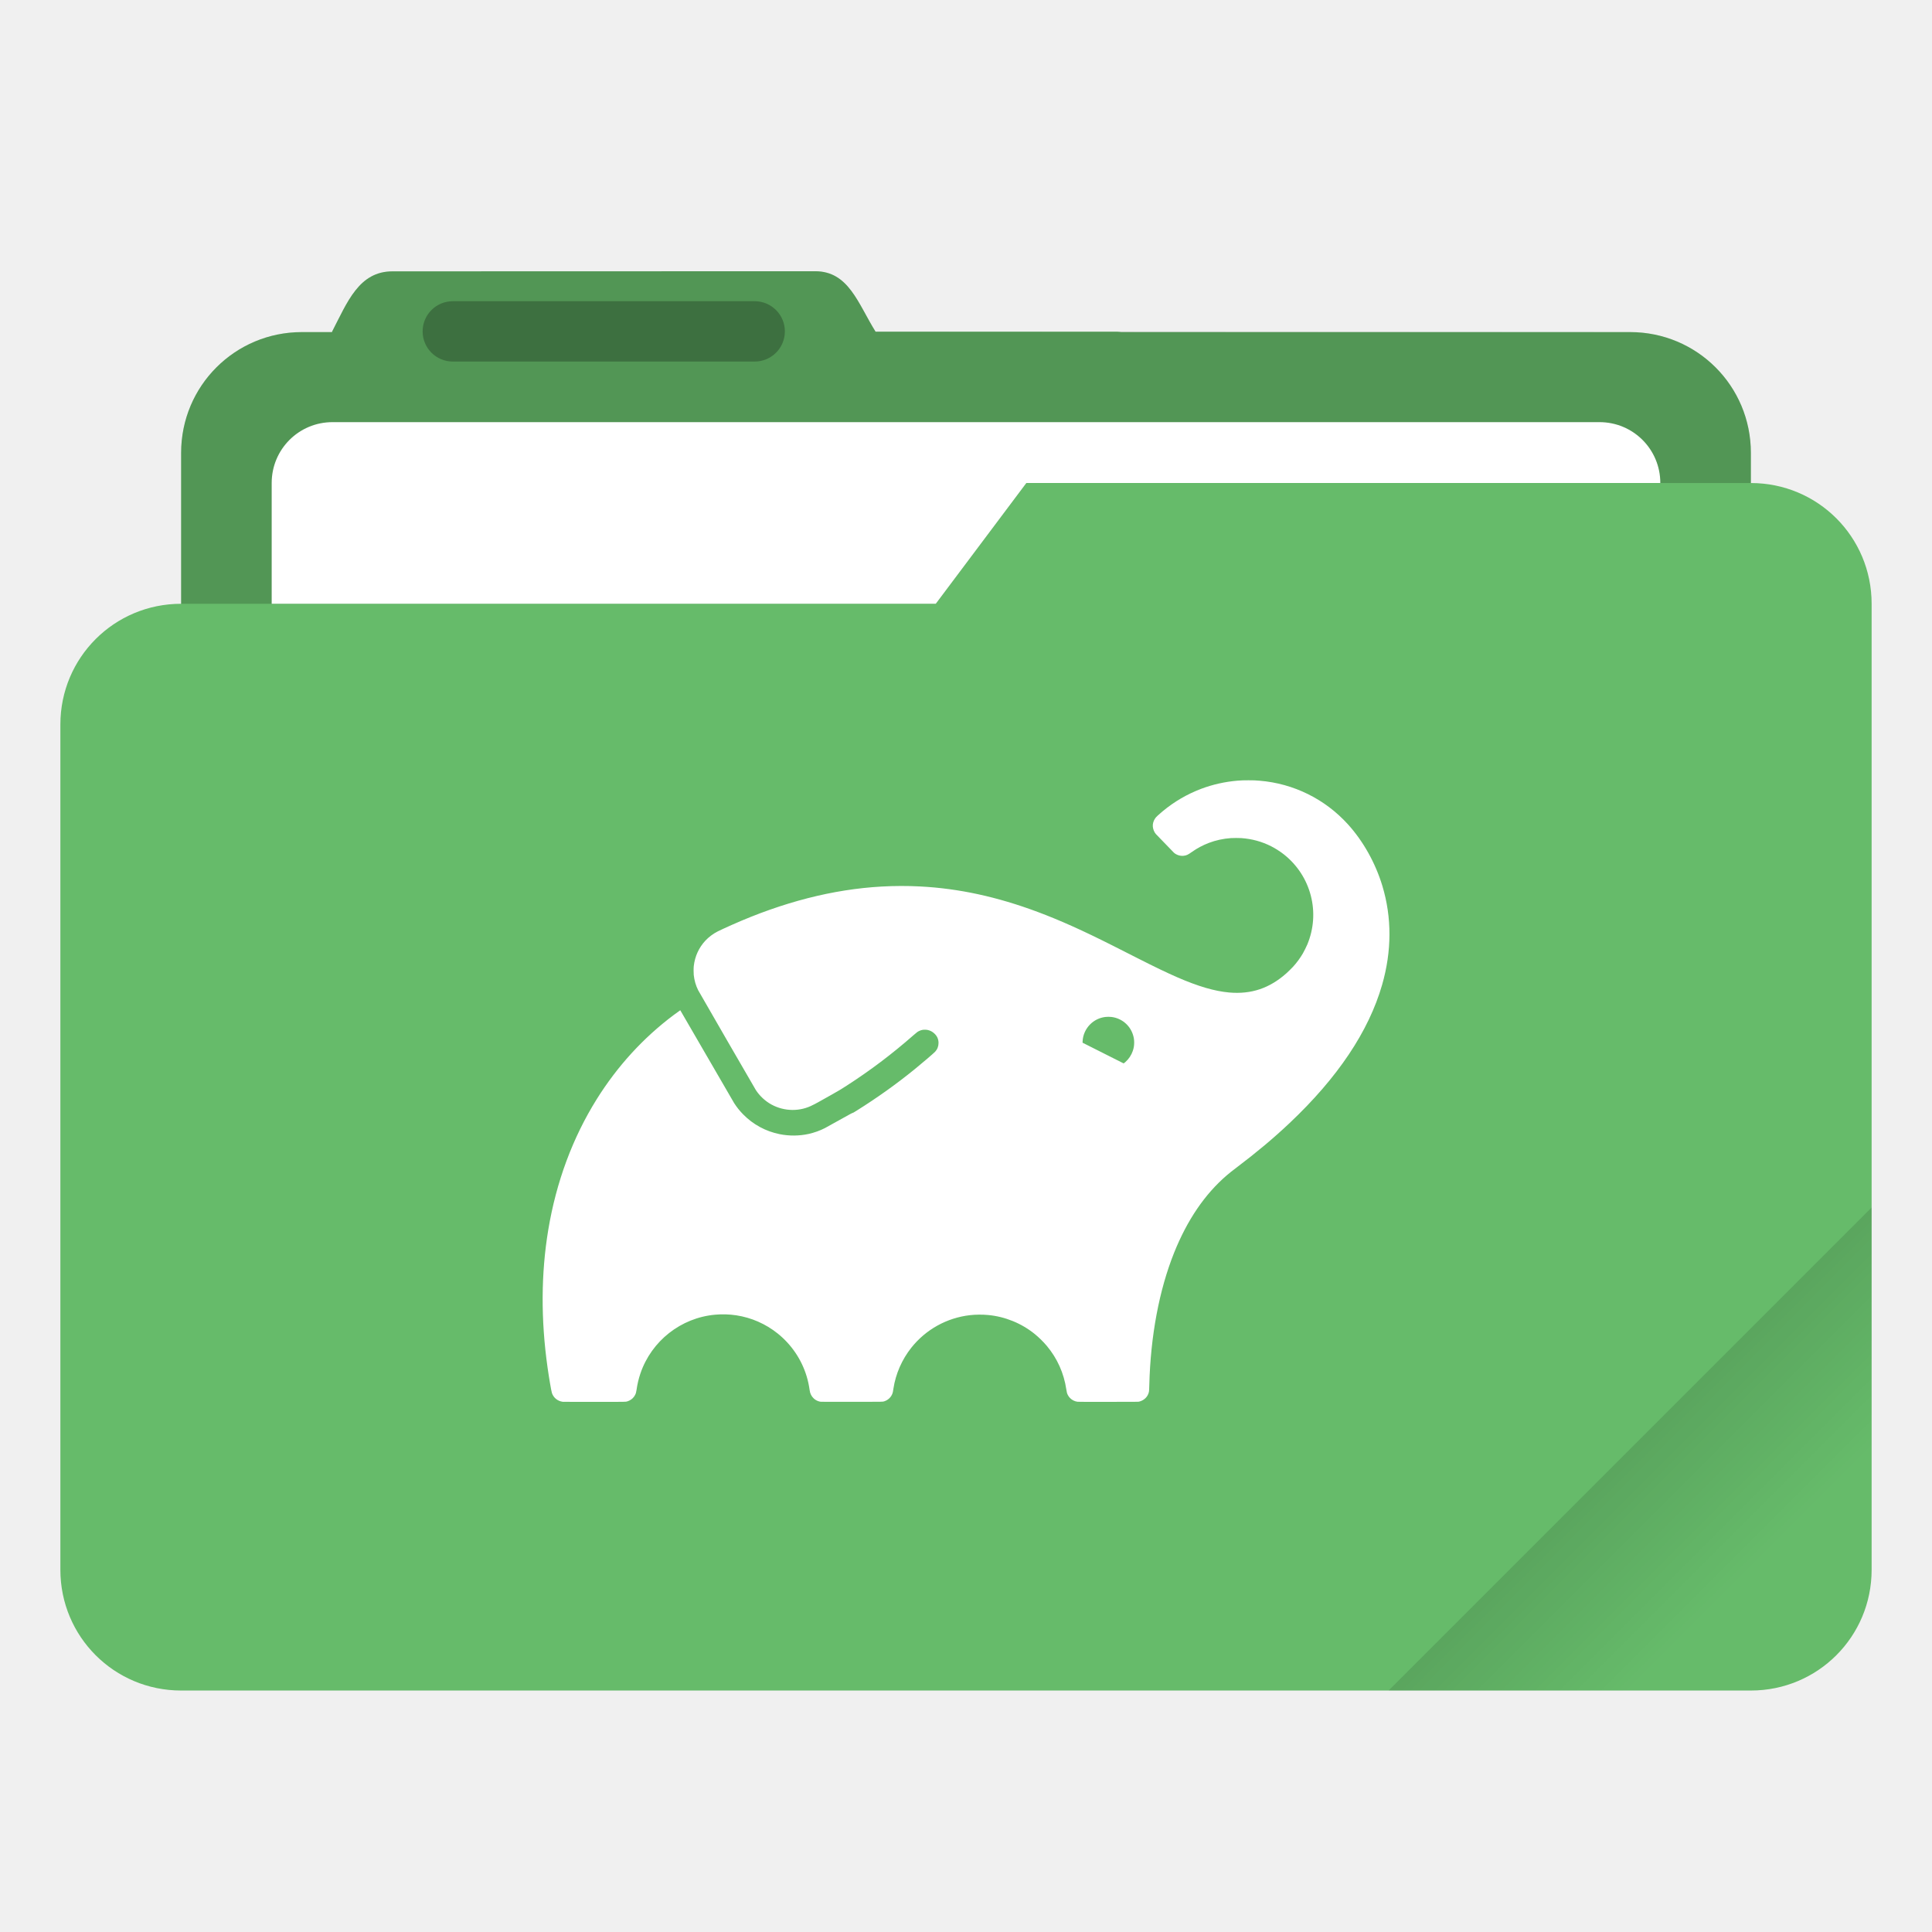
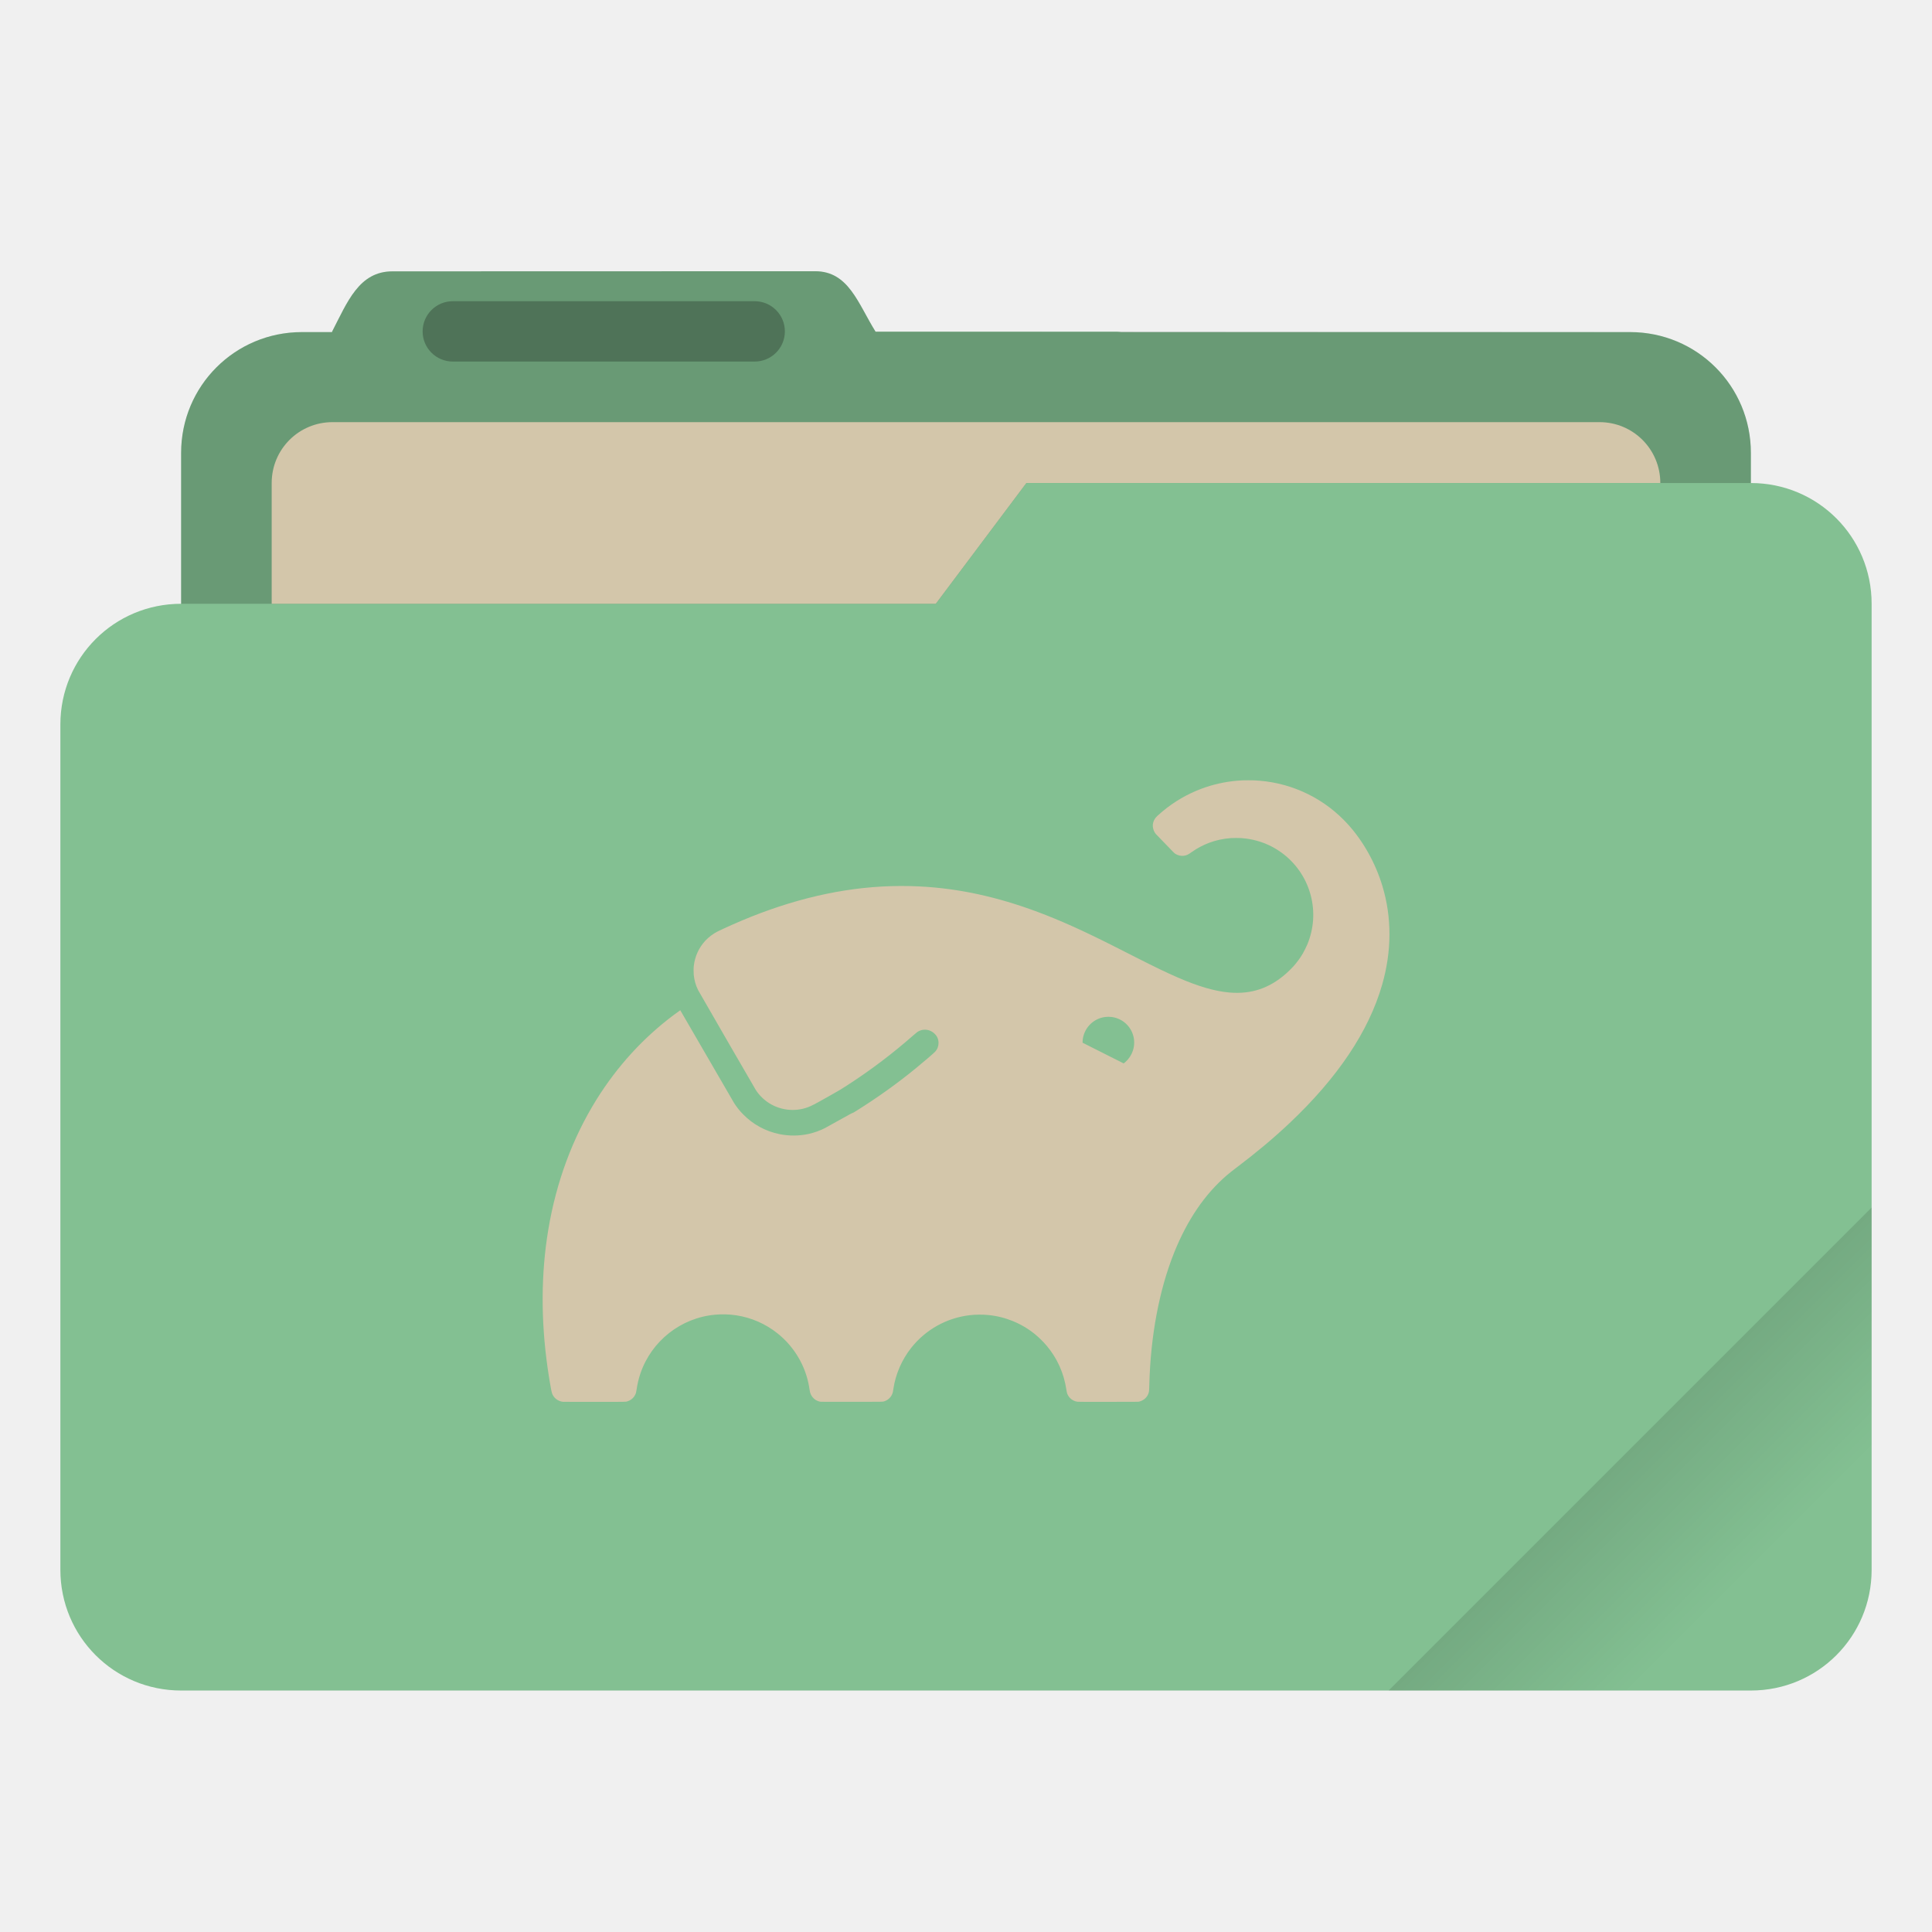
<svg xmlns="http://www.w3.org/2000/svg" width="64" height="64" version="1.1" viewBox="0 0 64 64">
  <defs>
    <style id="current-color-scheme" type="text/css">.ColorScheme-Text {
        color:#333333;
      }
      .ColorScheme-Background{
-         color:#ffffff;
+         color:#d3c6aa;
      }
      .ColorScheme-Highlight {
-         color:#66bb6a;
+         color:#83c092;
      }</style>
    <linearGradient id="linearGradient892" x1="-197.72" x2="-197.72" y1="263.86" y2="273.76" gradientTransform="matrix(.70711 -.70711 .70711 .70711 4.2301 -281.39)" gradientUnits="userSpaceOnUse">
      <stop offset="0" />
      <stop stop-opacity="0" offset="1" />
    </linearGradient>
  </defs>
-   <path class="ColorScheme-Highlight" d="m27.002 8.985-14 0.004c-1.11 0-1.493 1.013-2.002 1.998v0.014h-1c-2.216 0-4 1.784-4 4v5c-2.216 0-4 1.784-4 4v28c0 2.216 1.784 4 4 4h52c2.216 0 4-1.784 4-4v-32c0-2.216-1.784-4-4-4v-1c0-2.216-1.784-4-4-4h-16.859c-0.047-0.003-0.092-0.014-0.141-0.014h-7.996c-0.586-0.941-0.891-2.002-2.002-2.002z" fill="#66bb6a" />
+   <path class="ColorScheme-Highlight" d="m27.002 8.985-14 0.004c-1.11 0-1.493 1.013-2.002 1.998v0.014h-1c-2.216 0-4 1.784-4 4v5c-2.216 0-4 1.784-4 4v28c0 2.216 1.784 4 4 4h52c2.216 0 4-1.784 4-4v-32c0-2.216-1.784-4-4-4v-1c0-2.216-1.784-4-4-4h-16.859c-0.047-0.003-0.092-0.014-0.141-0.014h-7.996c-0.586-0.941-0.891-2.002-2.002-2.002z" fill="#83c092" />
  <path id="shadow" d="m27.002 8.985-14 0.004c-1.11 0-1.493 1.013-2.002 1.998v0.014h-1c-2.216 0-4 1.784-4 4v5h25l3-4h24v-1c0-2.216-1.784-4-4-4l-24.996-0.014c-0.586-0.941-0.891-2.002-2.002-2.002z" fill="#000000" opacity=".2" style="stroke-width:3.78" />
-   <path d="m11.016 13.984c-1.117 0-2.016 0.899-2.016 2.016v4h22l3-4h21c0-1.117-0.899-2.016-2.016-2.016h-41.969z" fill="#ffffff" />
+   <path d="m11.016 13.984c-1.117 0-2.016 0.899-2.016 2.016v4h22l3-4h21c0-1.117-0.899-2.016-2.016-2.016h-41.969z" fill="#d3c6aa" />
  <rect x="14" y="9.978" width="12" height="1.999" rx="1" ry="1" opacity=".25" style="stroke-width:3.78" />
  <path d="m62 40-16 16h12c2.216 0 4-1.784 4-4z" fill="url(#linearGradient892)" opacity=".2" />
-   <path d="m18.641 46.436c-0.168-0.022-0.305-0.133-0.358-0.291-0.021-0.062-0.098-0.514-0.145-0.848-0.224-1.584-0.216-3.114 0.024-4.557 0.264-1.586 0.806-3.048 1.604-4.326 0.684-1.095 1.544-2.036 2.549-2.789 0.092-0.069 0.217-0.159 0.22-0.159 0.002 8.4e-5 0.396 0.68 0.876 1.51 0.48 0.831 0.889 1.535 0.908 1.565 0.089 0.138 0.18 0.253 0.299 0.374 0.329 0.336 0.748 0.563 1.211 0.656 0.314 0.063 0.65 0.06 0.958-0.008 0.187-0.042 0.379-0.11 0.542-0.195 0.026-0.014 0.238-0.131 0.471-0.261 0.358-0.2 0.425-0.236 0.44-0.238 0.015-0.002 0.033-0.012 0.132-0.074 0.688-0.431 1.323-0.884 1.932-1.379 0.25-0.203 0.62-0.52 0.674-0.577 0.073-0.078 0.112-0.179 0.112-0.291 0-0.141-0.061-0.257-0.18-0.347-0.053-0.04-0.112-0.067-0.18-0.082-0.047-0.011-0.129-0.011-0.176-0.002-0.058 0.012-0.118 0.037-0.166 0.069-0.012 0.008-0.069 0.056-0.127 0.106-0.717 0.629-1.43 1.167-2.22 1.676-0.195 0.126-0.25 0.158-0.498 0.298-0.138 0.078-0.319 0.179-0.401 0.225-0.082 0.046-0.151 0.084-0.154 0.084-0.003 7e-5 -0.024 0.011-0.048 0.023-0.428 0.231-0.955 0.227-1.388-0.011-0.205-0.113-0.387-0.283-0.514-0.478-0.041-0.064-1.882-3.251-1.911-3.308-0.078-0.156-0.126-0.323-0.146-0.505-0.007-0.062-0.006-0.237 0.002-0.301 0.038-0.317 0.167-0.601 0.381-0.832 0.113-0.122 0.261-0.233 0.412-0.309 0.079-0.04 0.284-0.134 0.461-0.213 1.702-0.758 3.358-1.183 4.967-1.273 0.424-0.024 0.858-0.025 1.276-0.003 1.281 0.066 2.553 0.342 3.9 0.846 0.737 0.276 1.486 0.612 2.481 1.114 0.155 0.078 0.318 0.161 0.805 0.408 0.58 0.295 0.997 0.495 1.335 0.642 0.694 0.302 1.237 0.46 1.719 0.503 0.728 0.064 1.335-0.14 1.892-0.635 0.056-0.05 0.168-0.16 0.22-0.216 0.117-0.126 0.234-0.285 0.324-0.438 0.041-0.071 0.121-0.231 0.151-0.303 0.214-0.517 0.254-1.078 0.116-1.614-0.139-0.539-0.445-1.011-0.885-1.363-0.119-0.095-0.285-0.202-0.425-0.273-0.311-0.158-0.637-0.247-0.993-0.273-0.073-0.005-0.273-0.005-0.344 5.6e-5 -0.26 0.019-0.5 0.071-0.731 0.159-0.195 0.074-0.4 0.183-0.558 0.297-0.137 0.098-0.182 0.119-0.281 0.13-0.11 0.012-0.236-0.028-0.318-0.102-0.022-0.02-0.57-0.586-0.596-0.616-0.057-0.066-0.094-0.154-0.103-0.248-0.009-0.093 0.021-0.196 0.082-0.281 0.03-0.042 0.116-0.122 0.245-0.229 0.385-0.319 0.803-0.563 1.273-0.742 0.375-0.142 0.791-0.236 1.2-0.27 0.133-0.011 0.201-0.013 0.368-0.013 0.168-2.9e-5 0.235 0.002 0.37 0.014 1.127 0.093 2.168 0.609 2.927 1.447 0.508 0.561 0.909 1.28 1.138 2.035 0.317 1.048 0.314 2.161-0.008 3.28-0.443 1.54-1.471 3.075-3.068 4.582-0.524 0.495-1.09 0.969-1.758 1.474-0.148 0.112-0.233 0.179-0.321 0.255-0.726 0.624-1.309 1.48-1.743 2.563-0.495 1.235-0.782 2.765-0.822 4.386-0.004 0.16-0.006 0.184-0.012 0.219-0.033 0.163-0.157 0.287-0.327 0.328-0.024 6e-3 -0.077 0.006-1.015 0.007-0.718 0.001-0.998 7.2e-5 -1.021-0.003-0.049-6e-3 -0.091-0.019-0.136-0.041-0.047-0.024-0.078-0.046-0.114-0.082-0.03-0.03-0.054-0.064-0.073-0.1-0.028-0.056-0.036-0.085-0.051-0.186-0.079-0.535-0.3-1.03-0.647-1.443-0.112-0.133-0.26-0.279-0.396-0.39-0.441-0.358-0.986-0.58-1.549-0.632-0.189-0.018-0.414-0.016-0.596 0.005-0.767 0.087-1.465 0.473-1.946 1.078-0.31 0.39-0.519 0.866-0.593 1.355-0.015 0.102-0.019 0.12-0.028 0.148-0.021 0.064-0.055 0.12-0.102 0.167-0.049 0.049-0.105 0.083-0.168 0.104-0.064 0.021 0.011 0.019-1.093 0.019-0.97 0-1.016 0-1.044-0.006-0.083-0.018-0.151-0.054-0.209-0.11-0.038-0.037-0.066-0.074-0.088-0.12-0.023-0.048-0.033-0.083-0.043-0.148-0.025-0.175-0.055-0.313-0.101-0.465-0.168-0.555-0.504-1.05-0.959-1.415-0.399-0.319-0.868-0.525-1.373-0.602-0.225-0.034-0.469-0.042-0.7-0.02-1.132 0.102-2.107 0.87-2.473 1.946-0.061 0.18-0.102 0.354-0.13 0.552-0.011 0.075-0.02 0.109-0.048 0.163-0.04 0.079-0.107 0.144-0.19 0.184-0.021 0.01-0.049 0.022-0.064 0.026-0.065 0.018-0.012 0.017-1.109 0.017-0.56 0-1.023-0.001-1.029-0.002zm18.645-11.261c0.105-0.092 0.194-0.226 0.24-0.364 0.032-0.095 0.045-0.177 0.045-0.276-5.7e-5 -0.096-0.012-0.174-0.043-0.267-0.103-0.314-0.379-0.54-0.71-0.58-0.055-0.007-0.149-0.007-0.203 9.9e-5 -0.193 0.024-0.368 0.11-0.503 0.245-0.15 0.15-0.24 0.353-0.249 0.56l-0.002 0.048 0.159 0.08c0.451 0.226 1.197 0.601 1.199 0.604 0.004 0.003 0.022-0.01 0.067-0.049z" class="ColorScheme-Background" fill="#ffffff" />
+   <path d="m18.641 46.436c-0.168-0.022-0.305-0.133-0.358-0.291-0.021-0.062-0.098-0.514-0.145-0.848-0.224-1.584-0.216-3.114 0.024-4.557 0.264-1.586 0.806-3.048 1.604-4.326 0.684-1.095 1.544-2.036 2.549-2.789 0.092-0.069 0.217-0.159 0.22-0.159 0.002 8.4e-5 0.396 0.68 0.876 1.51 0.48 0.831 0.889 1.535 0.908 1.565 0.089 0.138 0.18 0.253 0.299 0.374 0.329 0.336 0.748 0.563 1.211 0.656 0.314 0.063 0.65 0.06 0.958-0.008 0.187-0.042 0.379-0.11 0.542-0.195 0.026-0.014 0.238-0.131 0.471-0.261 0.358-0.2 0.425-0.236 0.44-0.238 0.015-0.002 0.033-0.012 0.132-0.074 0.688-0.431 1.323-0.884 1.932-1.379 0.25-0.203 0.62-0.52 0.674-0.577 0.073-0.078 0.112-0.179 0.112-0.291 0-0.141-0.061-0.257-0.18-0.347-0.053-0.04-0.112-0.067-0.18-0.082-0.047-0.011-0.129-0.011-0.176-0.002-0.058 0.012-0.118 0.037-0.166 0.069-0.012 0.008-0.069 0.056-0.127 0.106-0.717 0.629-1.43 1.167-2.22 1.676-0.195 0.126-0.25 0.158-0.498 0.298-0.138 0.078-0.319 0.179-0.401 0.225-0.082 0.046-0.151 0.084-0.154 0.084-0.003 7e-5 -0.024 0.011-0.048 0.023-0.428 0.231-0.955 0.227-1.388-0.011-0.205-0.113-0.387-0.283-0.514-0.478-0.041-0.064-1.882-3.251-1.911-3.308-0.078-0.156-0.126-0.323-0.146-0.505-0.007-0.062-0.006-0.237 0.002-0.301 0.038-0.317 0.167-0.601 0.381-0.832 0.113-0.122 0.261-0.233 0.412-0.309 0.079-0.04 0.284-0.134 0.461-0.213 1.702-0.758 3.358-1.183 4.967-1.273 0.424-0.024 0.858-0.025 1.276-0.003 1.281 0.066 2.553 0.342 3.9 0.846 0.737 0.276 1.486 0.612 2.481 1.114 0.155 0.078 0.318 0.161 0.805 0.408 0.58 0.295 0.997 0.495 1.335 0.642 0.694 0.302 1.237 0.46 1.719 0.503 0.728 0.064 1.335-0.14 1.892-0.635 0.056-0.05 0.168-0.16 0.22-0.216 0.117-0.126 0.234-0.285 0.324-0.438 0.041-0.071 0.121-0.231 0.151-0.303 0.214-0.517 0.254-1.078 0.116-1.614-0.139-0.539-0.445-1.011-0.885-1.363-0.119-0.095-0.285-0.202-0.425-0.273-0.311-0.158-0.637-0.247-0.993-0.273-0.073-0.005-0.273-0.005-0.344 5.6e-5 -0.26 0.019-0.5 0.071-0.731 0.159-0.195 0.074-0.4 0.183-0.558 0.297-0.137 0.098-0.182 0.119-0.281 0.13-0.11 0.012-0.236-0.028-0.318-0.102-0.022-0.02-0.57-0.586-0.596-0.616-0.057-0.066-0.094-0.154-0.103-0.248-0.009-0.093 0.021-0.196 0.082-0.281 0.03-0.042 0.116-0.122 0.245-0.229 0.385-0.319 0.803-0.563 1.273-0.742 0.375-0.142 0.791-0.236 1.2-0.27 0.133-0.011 0.201-0.013 0.368-0.013 0.168-2.9e-5 0.235 0.002 0.37 0.014 1.127 0.093 2.168 0.609 2.927 1.447 0.508 0.561 0.909 1.28 1.138 2.035 0.317 1.048 0.314 2.161-0.008 3.28-0.443 1.54-1.471 3.075-3.068 4.582-0.524 0.495-1.09 0.969-1.758 1.474-0.148 0.112-0.233 0.179-0.321 0.255-0.726 0.624-1.309 1.48-1.743 2.563-0.495 1.235-0.782 2.765-0.822 4.386-0.004 0.16-0.006 0.184-0.012 0.219-0.033 0.163-0.157 0.287-0.327 0.328-0.024 6e-3 -0.077 0.006-1.015 0.007-0.718 0.001-0.998 7.2e-5 -1.021-0.003-0.049-6e-3 -0.091-0.019-0.136-0.041-0.047-0.024-0.078-0.046-0.114-0.082-0.03-0.03-0.054-0.064-0.073-0.1-0.028-0.056-0.036-0.085-0.051-0.186-0.079-0.535-0.3-1.03-0.647-1.443-0.112-0.133-0.26-0.279-0.396-0.39-0.441-0.358-0.986-0.58-1.549-0.632-0.189-0.018-0.414-0.016-0.596 0.005-0.767 0.087-1.465 0.473-1.946 1.078-0.31 0.39-0.519 0.866-0.593 1.355-0.015 0.102-0.019 0.12-0.028 0.148-0.021 0.064-0.055 0.12-0.102 0.167-0.049 0.049-0.105 0.083-0.168 0.104-0.064 0.021 0.011 0.019-1.093 0.019-0.97 0-1.016 0-1.044-0.006-0.083-0.018-0.151-0.054-0.209-0.11-0.038-0.037-0.066-0.074-0.088-0.12-0.023-0.048-0.033-0.083-0.043-0.148-0.025-0.175-0.055-0.313-0.101-0.465-0.168-0.555-0.504-1.05-0.959-1.415-0.399-0.319-0.868-0.525-1.373-0.602-0.225-0.034-0.469-0.042-0.7-0.02-1.132 0.102-2.107 0.87-2.473 1.946-0.061 0.18-0.102 0.354-0.13 0.552-0.011 0.075-0.02 0.109-0.048 0.163-0.04 0.079-0.107 0.144-0.19 0.184-0.021 0.01-0.049 0.022-0.064 0.026-0.065 0.018-0.012 0.017-1.109 0.017-0.56 0-1.023-0.001-1.029-0.002zm18.645-11.261c0.105-0.092 0.194-0.226 0.24-0.364 0.032-0.095 0.045-0.177 0.045-0.276-5.7e-5 -0.096-0.012-0.174-0.043-0.267-0.103-0.314-0.379-0.54-0.71-0.58-0.055-0.007-0.149-0.007-0.203 9.9e-5 -0.193 0.024-0.368 0.11-0.503 0.245-0.15 0.15-0.24 0.353-0.249 0.56l-0.002 0.048 0.159 0.08c0.451 0.226 1.197 0.601 1.199 0.604 0.004 0.003 0.022-0.01 0.067-0.049z" class="ColorScheme-Background" fill="#d3c6aa" />
</svg>
